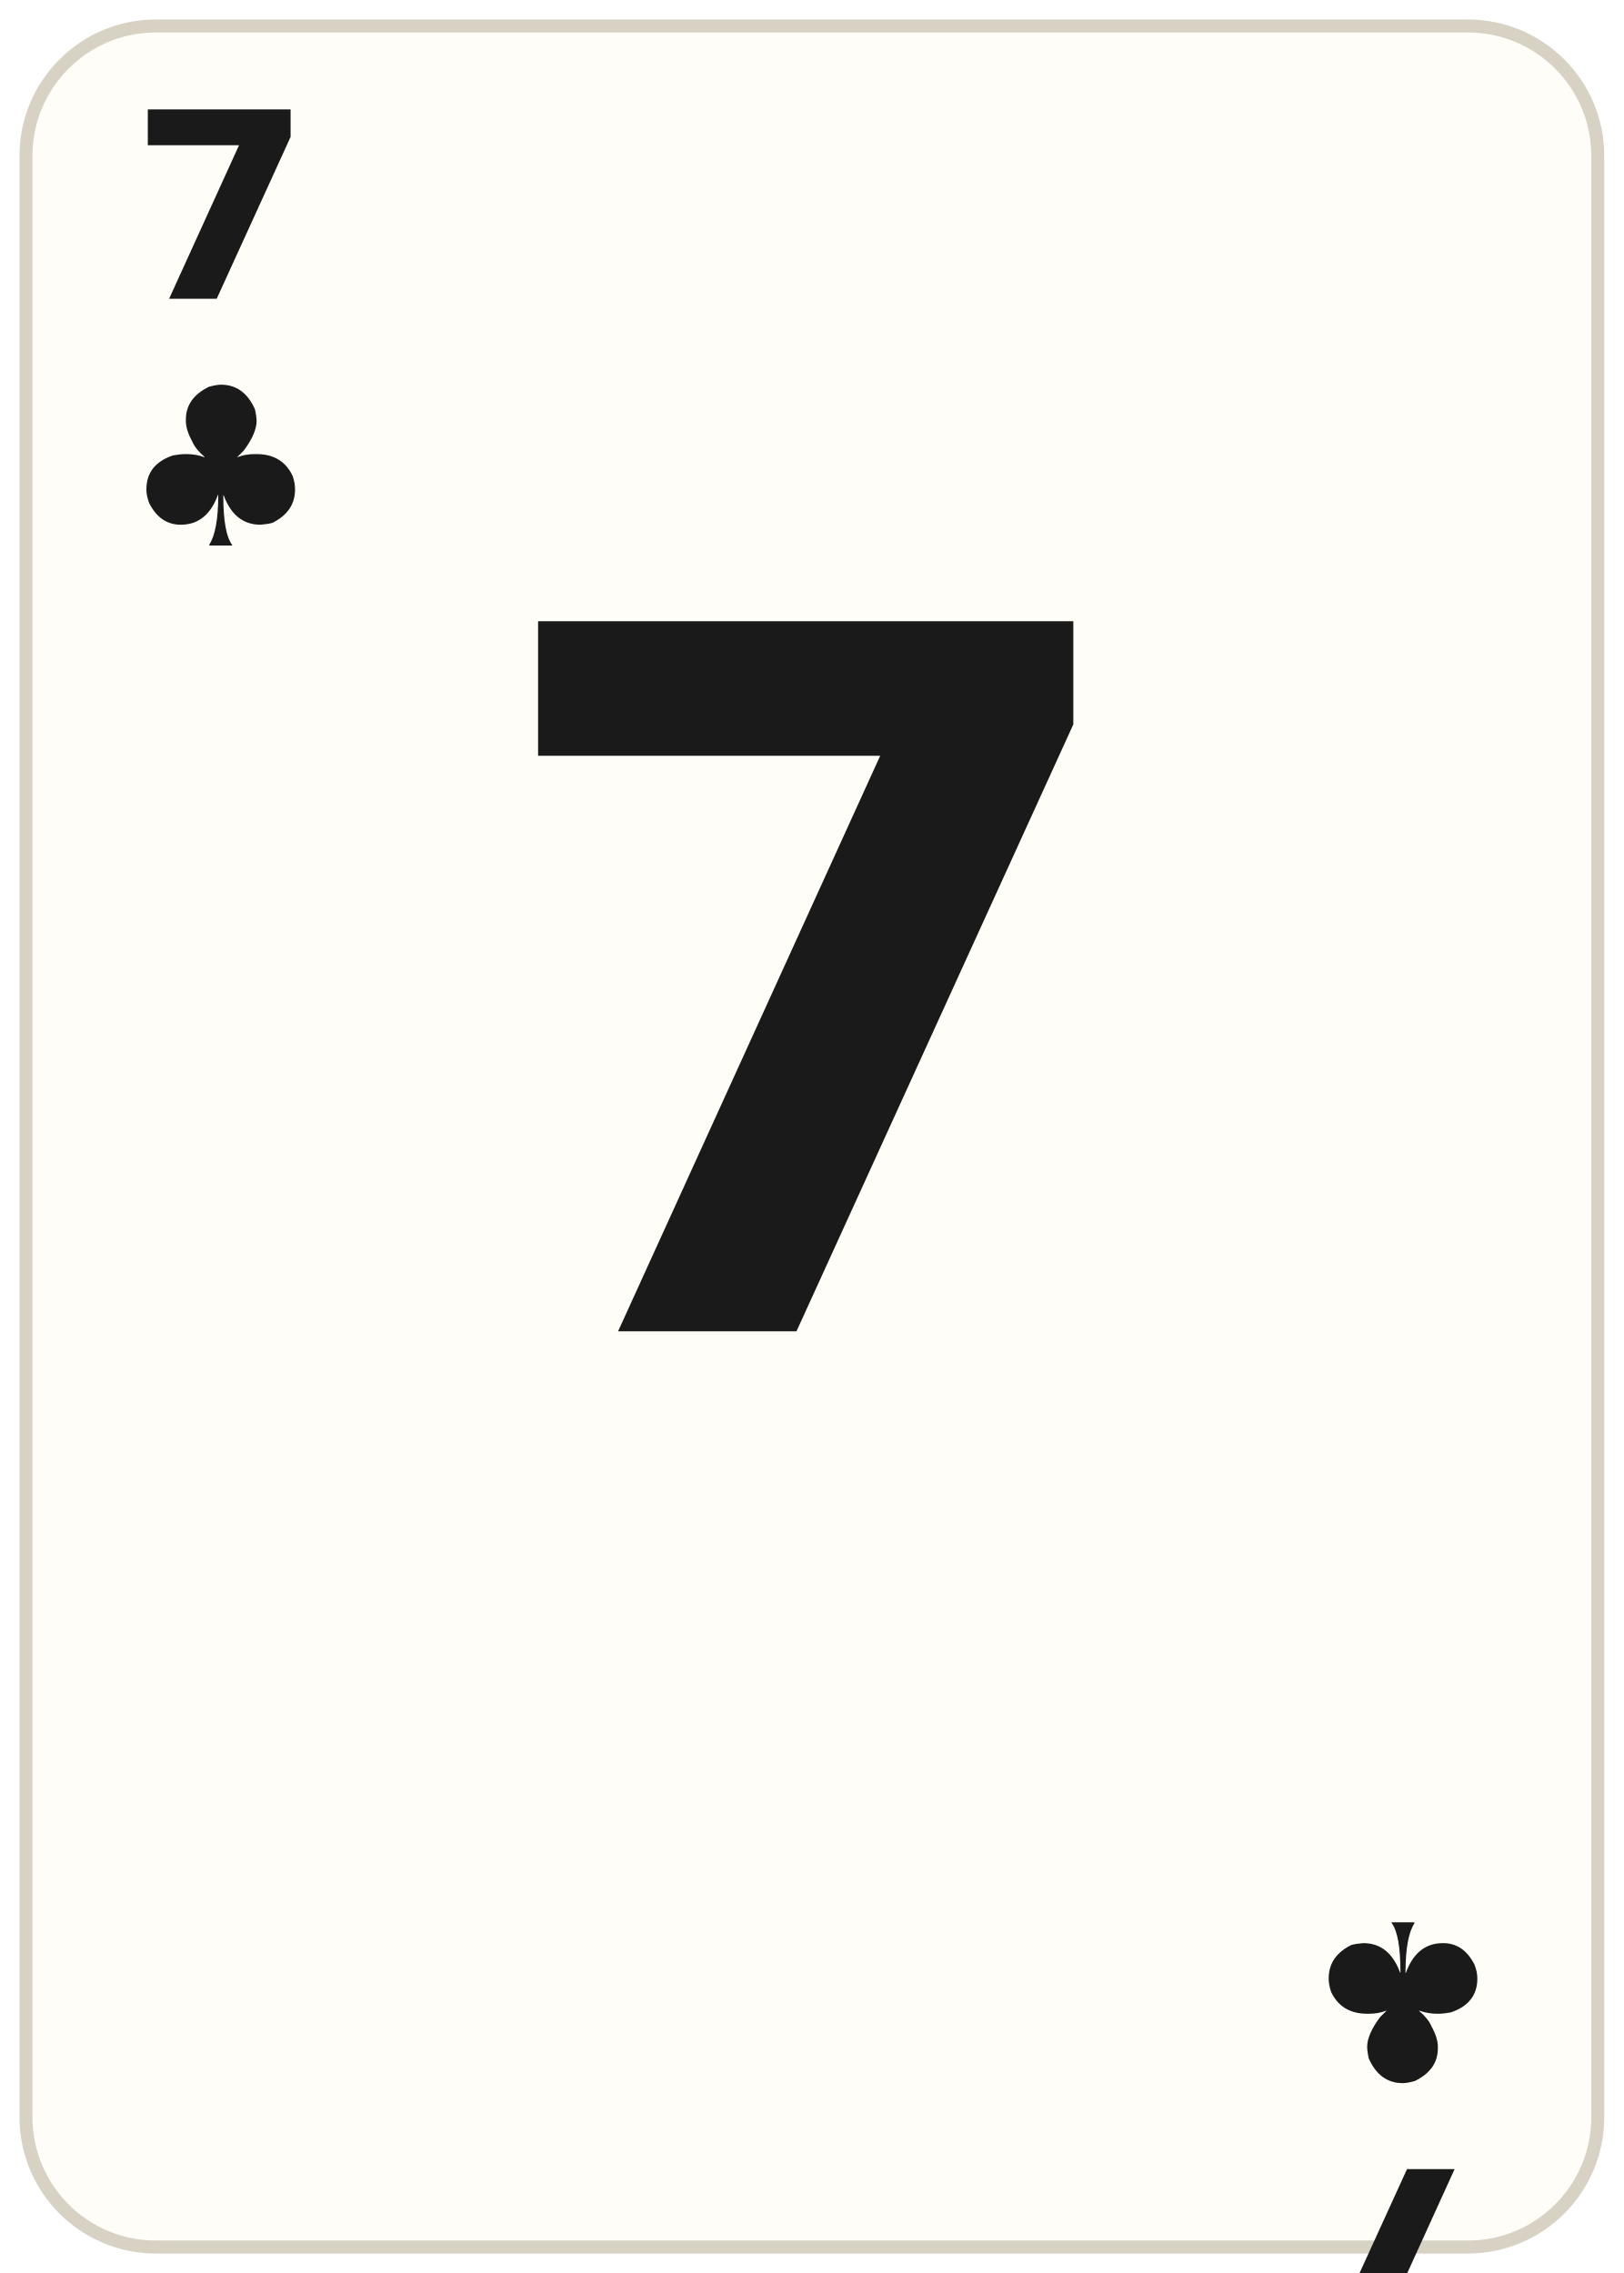
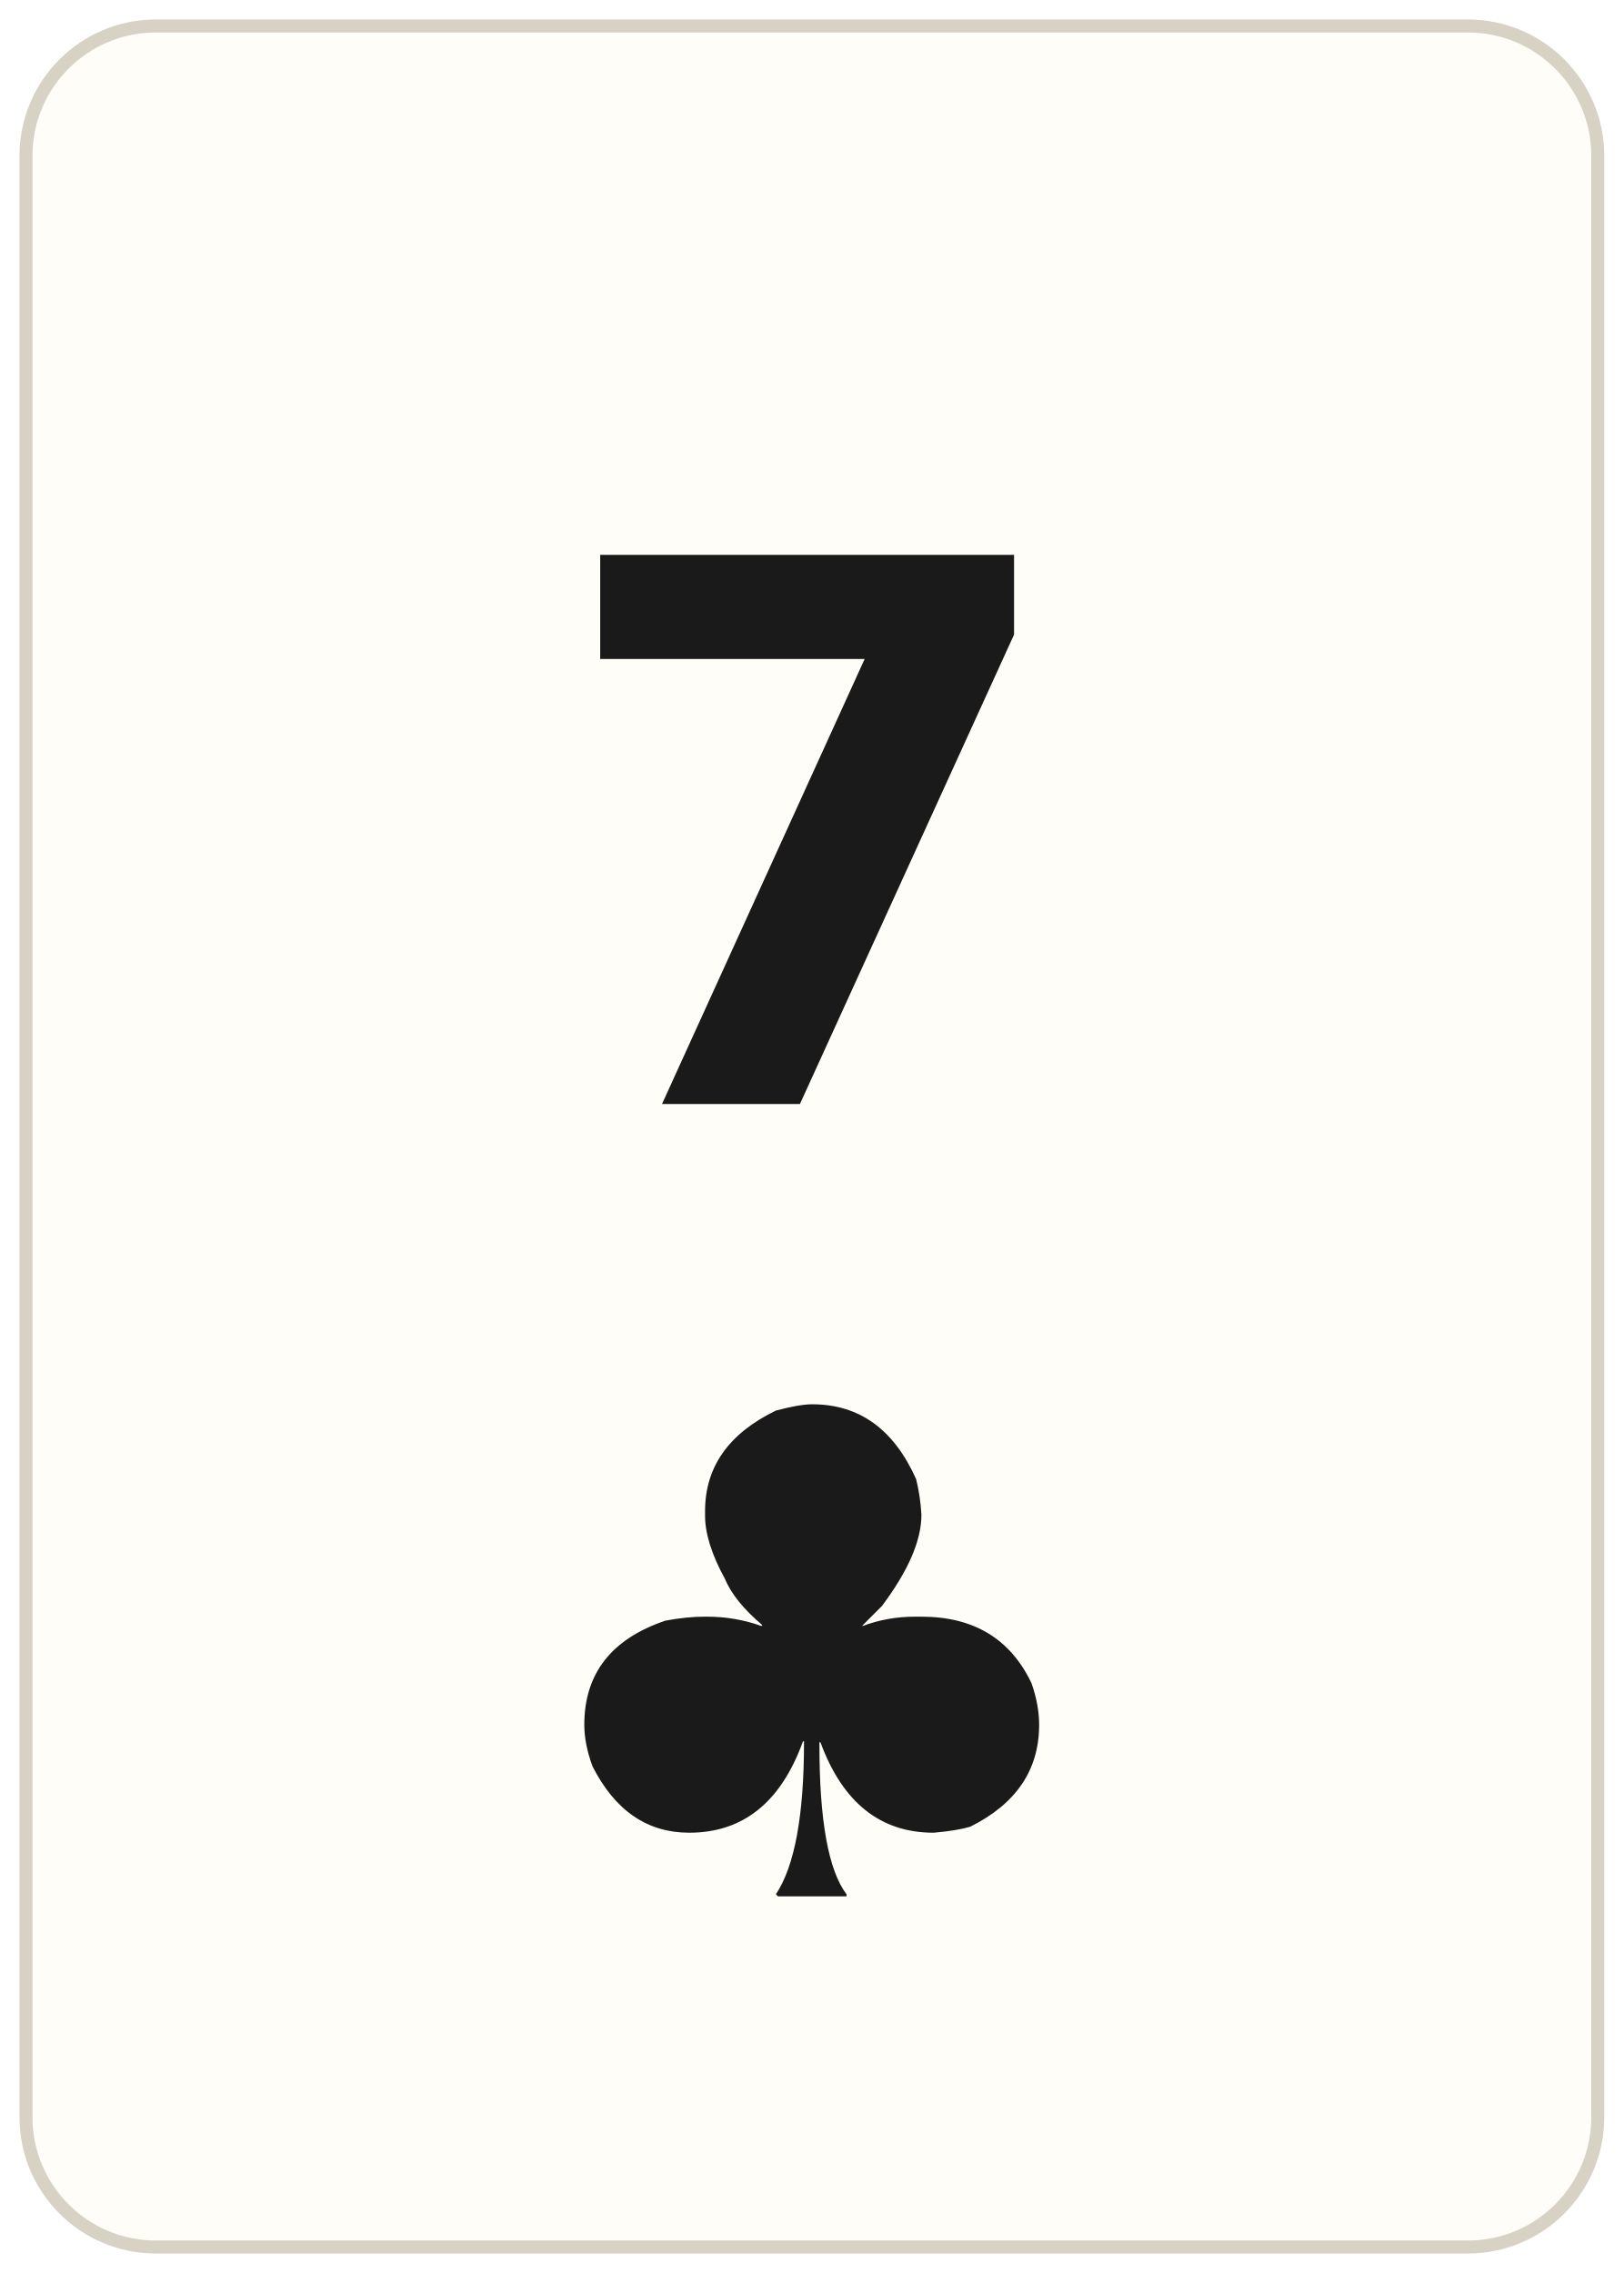
<svg xmlns="http://www.w3.org/2000/svg" viewBox="0 0 250 350" font-family="'DejaVu Sans','Arial Unicode MS','Segoe UI Symbol',sans-serif">
  <rect x="4" y="4" width="242" height="342" rx="20" ry="20" fill="#fffdf7" stroke="#d8d2c4" stroke-width="2" />
  <g fill="#1a1a1a" text-anchor="middle">
-     <text x="34" y="46" font-size="40" font-weight="700">7</text>
-     <text x="34" y="84" font-size="34">♣</text>
-     <g transform="rotate(180 216 312)">
-       <text x="216" y="290" font-size="40" font-weight="700">7</text>
-       <text x="216" y="328" font-size="34">♣</text>
-     </g>
-     <text x="125" y="205" font-size="150" font-weight="700">7</text>
+     <text x="125" y="170" font-size="116" font-weight="700">7</text>
+     <text x="125" y="292" font-size="104">♣</text>
  </g>
</svg>
